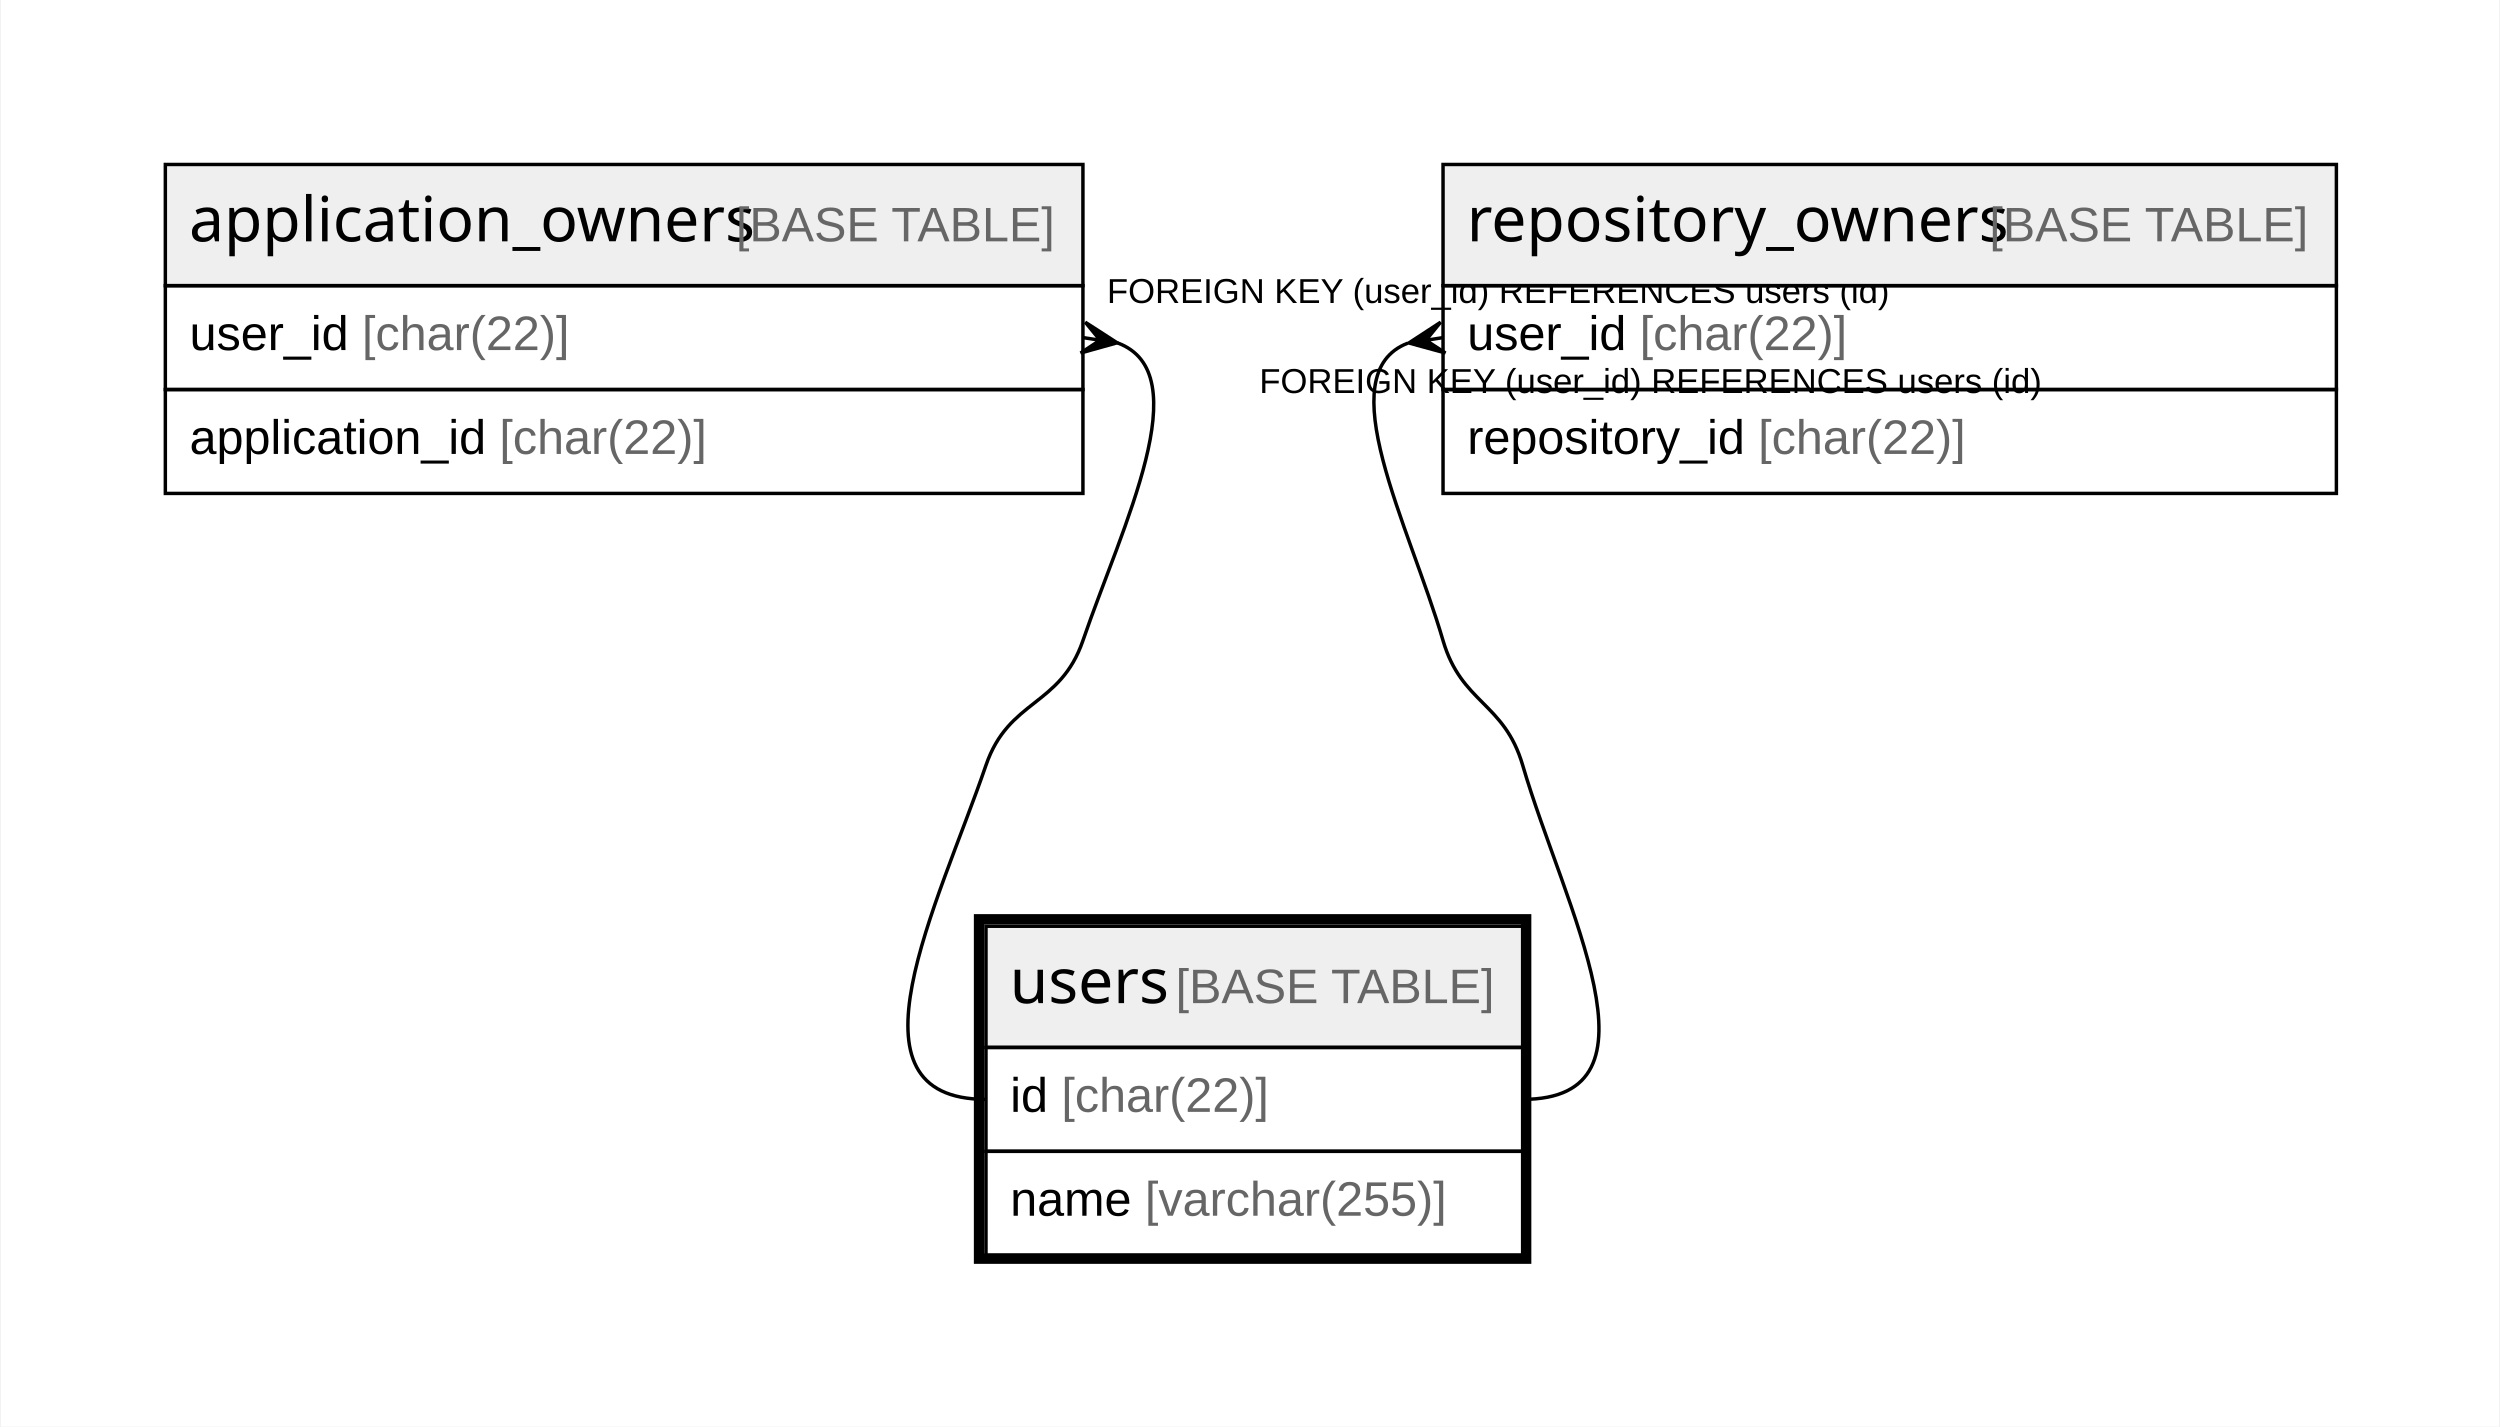
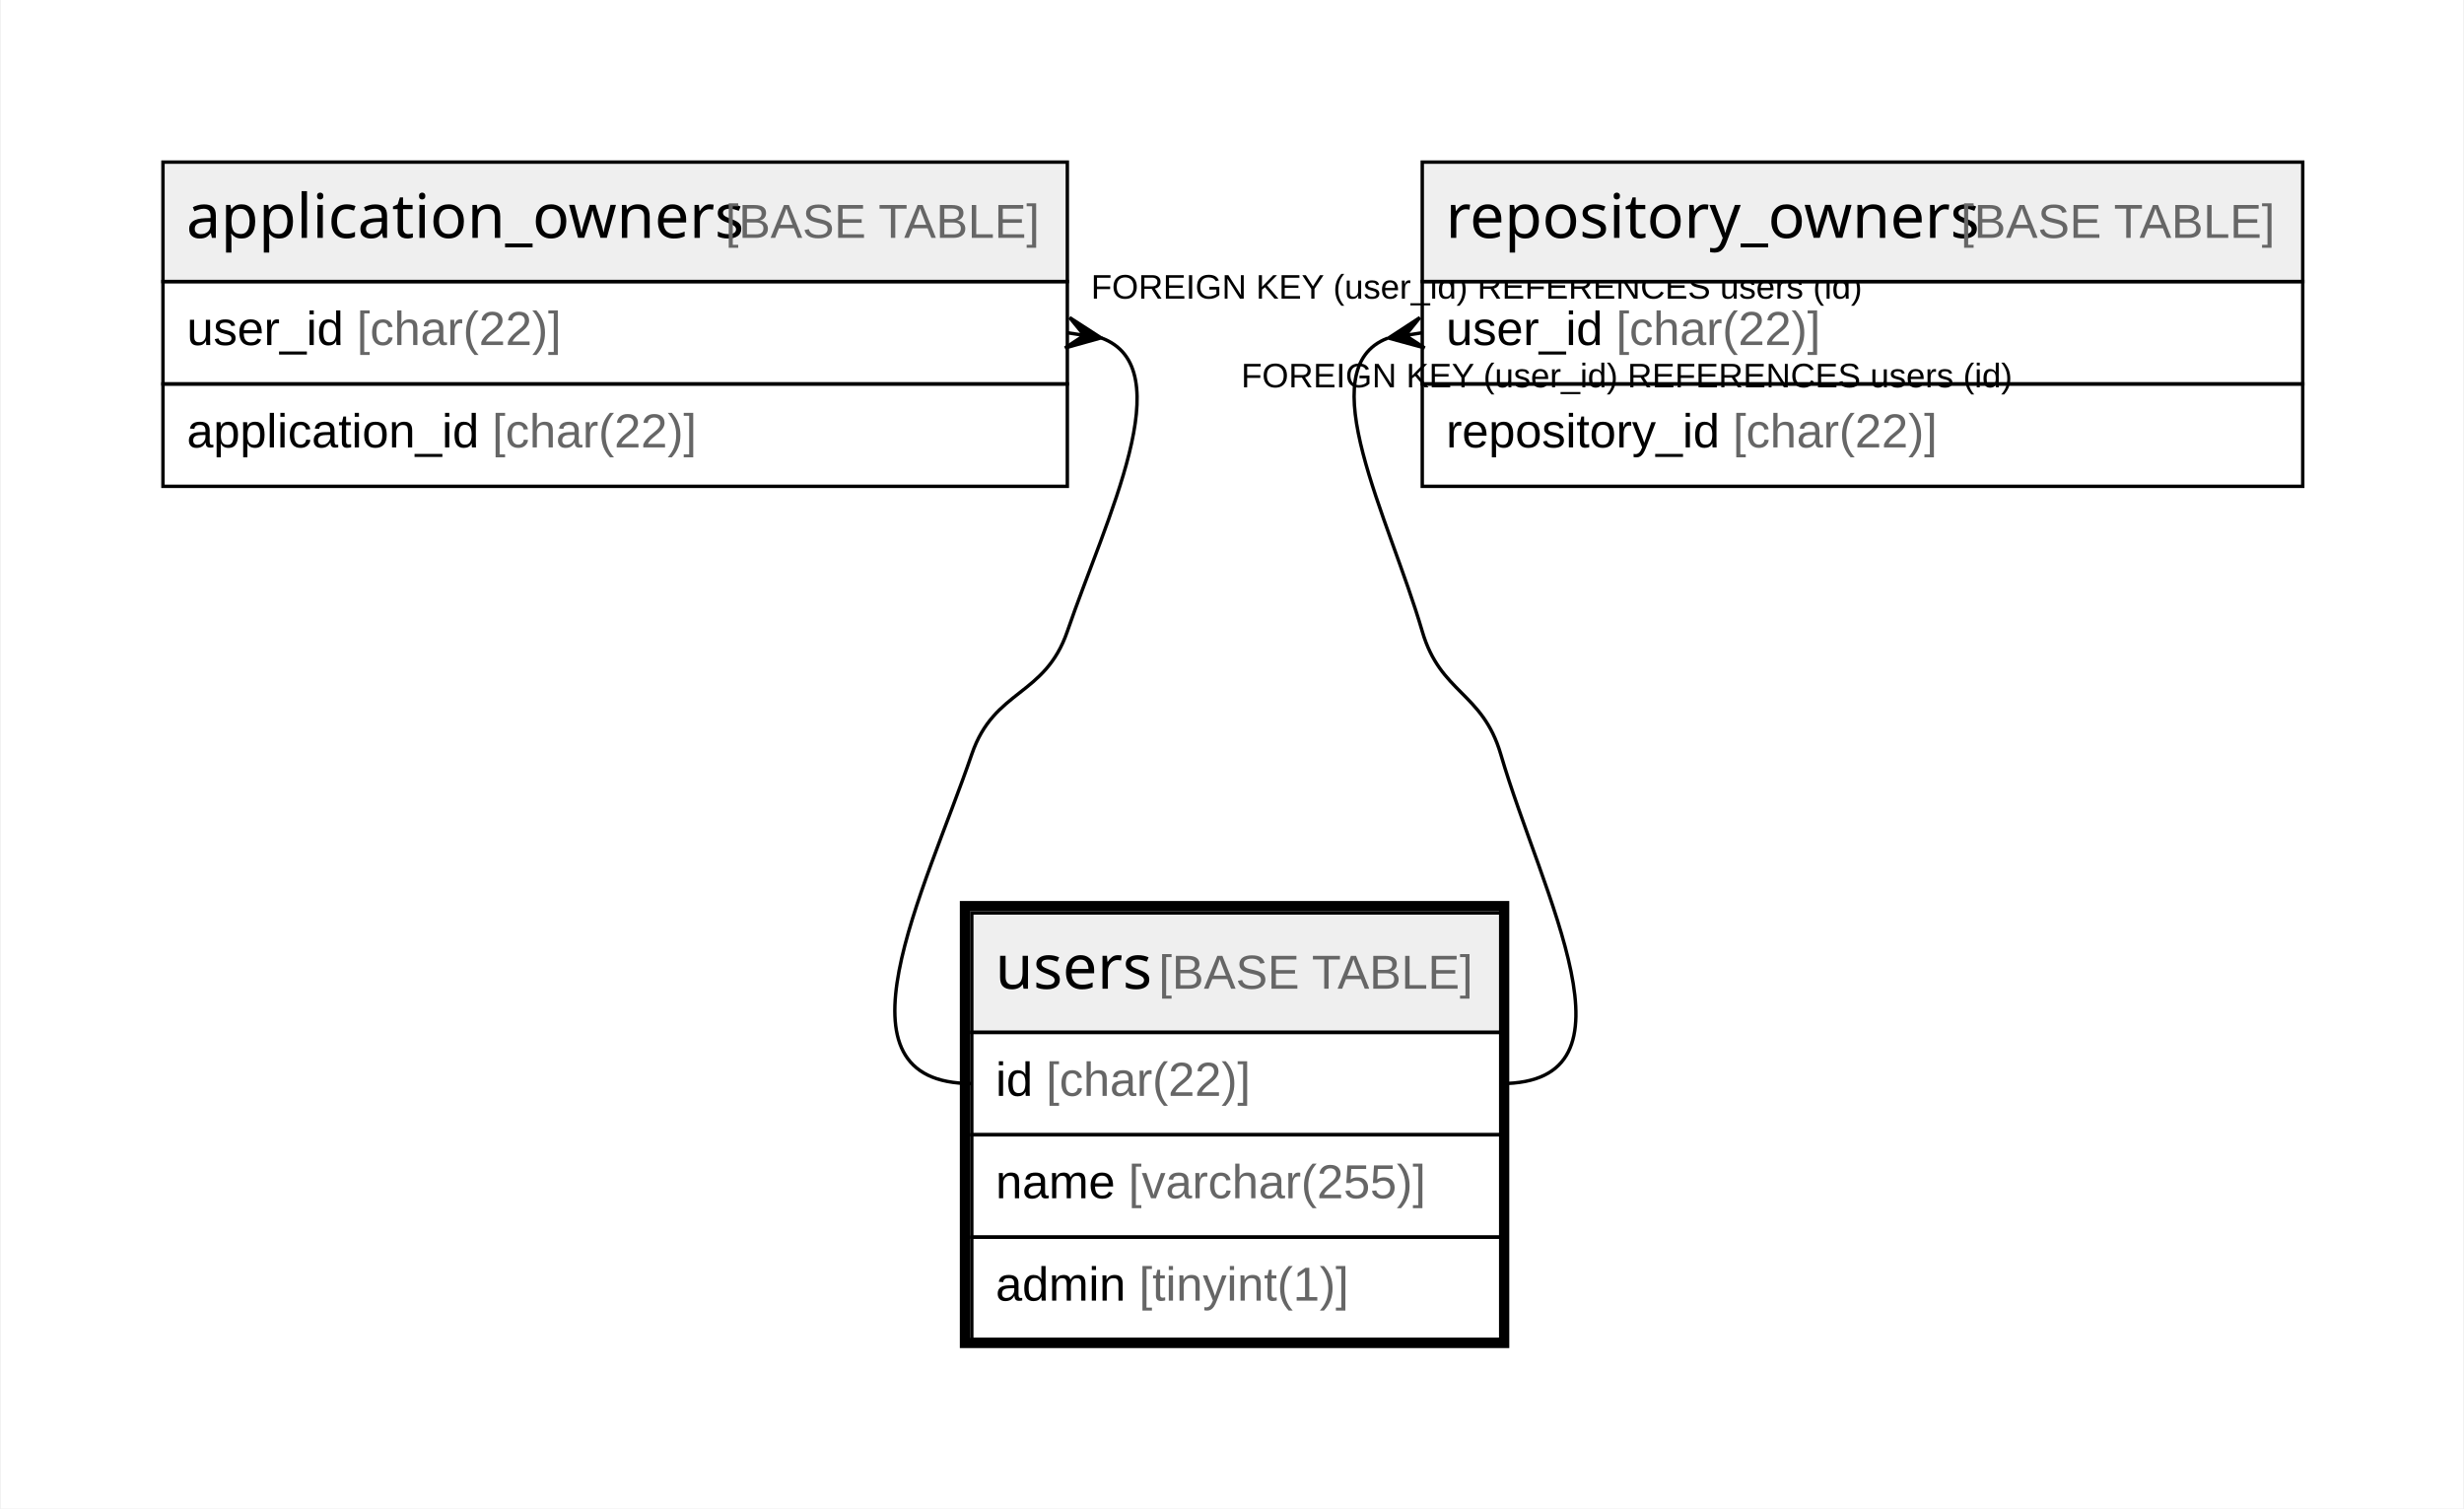
- <svg xmlns="http://www.w3.org/2000/svg" width="722pt" height="412pt" viewBox="0.00 0.00 721.50 412.00">
-   <g id="graph0" class="graph" transform="scale(1 1) rotate(0) translate(4 408)">
-     <polygon fill="#ffffff" stroke="transparent" points="-4,4 -4,-408 717.5,-408 717.5,4 -4,4" />
+ <svg xmlns="http://www.w3.org/2000/svg" width="722pt" height="442pt" viewBox="0.00 0.00 721.50 442.00">
+   <g id="graph0" class="graph" transform="scale(1 1) rotate(0) translate(4 438)">
+     <polygon fill="#ffffff" stroke="transparent" points="-4,4 -4,-438 717.5,-438 717.5,4 -4,4" />
    <g id="node1" class="node">
-       <polygon fill="#efefef" stroke="transparent" points="280.5,-105.5 280.5,-140.5 435.5,-140.5 435.5,-105.5 280.5,-105.5" />
-       <polygon fill="none" stroke="#000000" points="280.5,-105.5 280.5,-140.5 435.5,-140.5 435.5,-105.5 280.5,-105.5" />
-       <text text-anchor="start" x="287.371" y="-118.3" font-family="Arial Bold" font-size="18.00" fill="#000000">users</text>
-       <text text-anchor="start" x="331.375" y="-118.3" font-family="Arial" font-size="14.00" fill="#000000"> </text>
-       <text text-anchor="start" x="335.266" y="-118.3" font-family="Arial" font-size="14.00" fill="#666666">[BASE TABLE]</text>
+       <polygon fill="#efefef" stroke="transparent" points="280.5,-135.5 280.5,-170.5 435.5,-170.5 435.5,-135.5 280.5,-135.5" />
+       <polygon fill="none" stroke="#000000" points="280.5,-135.5 280.5,-170.5 435.5,-170.5 435.5,-135.5 280.5,-135.5" />
+       <text text-anchor="start" x="287.371" y="-148.3" font-family="Arial Bold" font-size="18.00" fill="#000000">users</text>
+       <text text-anchor="start" x="331.375" y="-148.3" font-family="Arial" font-size="14.00" fill="#000000"> </text>
+       <text text-anchor="start" x="335.266" y="-148.3" font-family="Arial" font-size="14.00" fill="#666666">[BASE TABLE]</text>
+       <polygon fill="none" stroke="#000000" points="280.5,-105.5 280.5,-135.5 435.5,-135.5 435.5,-105.5 280.5,-105.5" />
+       <text text-anchor="start" x="287.5" y="-116.9" font-family="Arial" font-size="14.00" fill="#000000">id </text>
+       <text text-anchor="start" x="302.28" y="-116.9" font-family="Arial" font-size="14.00" fill="#666666">[char(22)]</text>
      <polygon fill="none" stroke="#000000" points="280.5,-75.5 280.5,-105.5 435.5,-105.5 435.5,-75.5 280.5,-75.5" />
-       <text text-anchor="start" x="287.5" y="-86.9" font-family="Arial" font-size="14.00" fill="#000000">id </text>
-       <text text-anchor="start" x="302.28" y="-86.9" font-family="Arial" font-size="14.00" fill="#666666">[char(22)]</text>
+       <text text-anchor="start" x="287.5" y="-86.9" font-family="Arial" font-size="14.00" fill="#000000">name </text>
+       <text text-anchor="start" x="326.399" y="-86.9" font-family="Arial" font-size="14.00" fill="#666666">[varchar(255)]</text>
      <polygon fill="none" stroke="#000000" points="280.5,-45.5 280.5,-75.5 435.5,-75.5 435.5,-45.5 280.5,-45.5" />
-       <text text-anchor="start" x="287.5" y="-56.9" font-family="Arial" font-size="14.00" fill="#000000">name </text>
-       <text text-anchor="start" x="326.399" y="-56.9" font-family="Arial" font-size="14.00" fill="#666666">[varchar(255)]</text>
-       <polygon fill="none" stroke="#000000" stroke-width="3" points="278.5,-44.5 278.5,-142.5 436.5,-142.5 436.5,-44.5 278.5,-44.5" />
+       <text text-anchor="start" x="287.5" y="-56.9" font-family="Arial" font-size="14.00" fill="#000000">admin </text>
+       <text text-anchor="start" x="329.506" y="-56.9" font-family="Arial" font-size="14.00" fill="#666666">[tinyint(1)]</text>
+       <polygon fill="none" stroke="#000000" stroke-width="3" points="278.5,-44.5 278.5,-172.5 436.5,-172.5 436.5,-44.5 278.5,-44.5" />
    </g>
    <g id="node2" class="node">
-       <polygon fill="#efefef" stroke="transparent" points="43.5,-325.5 43.5,-360.5 308.5,-360.5 308.5,-325.5 43.5,-325.5" />
-       <polygon fill="none" stroke="#000000" points="43.5,-325.5 43.5,-360.5 308.5,-360.5 308.5,-325.5 43.5,-325.5" />
-       <text text-anchor="start" x="50.356" y="-338.3" font-family="Arial Bold" font-size="18.00" fill="#000000">application_owners</text>
-       <text text-anchor="start" x="204.39" y="-338.3" font-family="Arial" font-size="14.00" fill="#000000"> </text>
-       <text text-anchor="start" x="208.28" y="-338.3" font-family="Arial" font-size="14.00" fill="#666666">[BASE TABLE]</text>
+       <polygon fill="#efefef" stroke="transparent" points="43.5,-355.5 43.5,-390.5 308.5,-390.5 308.5,-355.5 43.5,-355.5" />
+       <polygon fill="none" stroke="#000000" points="43.5,-355.5 43.5,-390.5 308.5,-390.5 308.5,-355.5 43.5,-355.5" />
+       <text text-anchor="start" x="50.356" y="-368.3" font-family="Arial Bold" font-size="18.00" fill="#000000">application_owners</text>
+       <text text-anchor="start" x="204.39" y="-368.3" font-family="Arial" font-size="14.00" fill="#000000"> </text>
+       <text text-anchor="start" x="208.28" y="-368.3" font-family="Arial" font-size="14.00" fill="#666666">[BASE TABLE]</text>
+       <polygon fill="none" stroke="#000000" points="43.5,-325.5 43.5,-355.5 308.5,-355.5 308.5,-325.5 43.5,-325.5" />
+       <text text-anchor="start" x="50.5" y="-336.9" font-family="Arial" font-size="14.00" fill="#000000">user_id </text>
+       <text text-anchor="start" x="100.288" y="-336.9" font-family="Arial" font-size="14.00" fill="#666666">[char(22)]</text>
      <polygon fill="none" stroke="#000000" points="43.5,-295.5 43.5,-325.5 308.5,-325.5 308.5,-295.5 43.5,-295.5" />
-       <text text-anchor="start" x="50.5" y="-306.9" font-family="Arial" font-size="14.00" fill="#000000">user_id </text>
-       <text text-anchor="start" x="100.288" y="-306.9" font-family="Arial" font-size="14.00" fill="#666666">[char(22)]</text>
-       <polygon fill="none" stroke="#000000" points="43.5,-265.5 43.5,-295.5 308.5,-295.5 308.5,-265.5 43.5,-265.5" />
-       <text text-anchor="start" x="50.5" y="-276.9" font-family="Arial" font-size="14.00" fill="#000000">application_id </text>
-       <text text-anchor="start" x="139.968" y="-276.9" font-family="Arial" font-size="14.00" fill="#666666">[char(22)]</text>
+       <text text-anchor="start" x="50.5" y="-306.9" font-family="Arial" font-size="14.00" fill="#000000">application_id </text>
+       <text text-anchor="start" x="139.968" y="-306.9" font-family="Arial" font-size="14.00" fill="#666666">[char(22)]</text>
    </g>
    <g id="edge1" class="edge">
-       <path fill="none" stroke="#000000" d="M318.415,-308.998C342.194,-300.342 319.839,-256.048 308.5,-223 301.922,-203.827 287.078,-206.173 280.5,-187 266.581,-146.433 237.611,-90.5 280.5,-90.5" />
-       <polygon fill="#000000" stroke="#000000" points="318.387,-309.002 307.826,-306.051 313.444,-309.751 308.5,-310.5 308.5,-310.5 308.5,-310.5 313.444,-309.751 309.174,-314.949 318.387,-309.002 318.387,-309.002" />
-       <text text-anchor="start" x="315.445" y="-320.5" font-family="Arial" font-size="10.00" fill="#000000">FOREIGN KEY (user_id) REFERENCES users (id)</text>
+       <path fill="none" stroke="#000000" d="M318.415,-338.998C342.194,-330.342 319.839,-286.048 308.5,-253 301.922,-233.827 287.078,-236.173 280.5,-217 266.581,-176.433 237.611,-120.5 280.5,-120.5" />
+       <polygon fill="#000000" stroke="#000000" points="318.387,-339.002 307.826,-336.051 313.444,-339.751 308.5,-340.5 308.5,-340.5 308.5,-340.5 313.444,-339.751 309.174,-344.949 318.387,-339.002 318.387,-339.002" />
+       <text text-anchor="start" x="315.445" y="-350.5" font-family="Arial" font-size="10.00" fill="#000000">FOREIGN KEY (user_id) REFERENCES users (id)</text>
    </g>
    <g id="node3" class="node">
-       <polygon fill="#efefef" stroke="transparent" points="412.5,-325.5 412.5,-360.5 670.5,-360.5 670.5,-325.5 412.5,-325.5" />
-       <polygon fill="none" stroke="#000000" points="412.5,-325.5 412.5,-360.5 670.5,-360.5 670.5,-325.5 412.5,-325.5" />
-       <text text-anchor="start" x="419.365" y="-338.3" font-family="Arial Bold" font-size="18.00" fill="#000000">repository_owners</text>
-       <text text-anchor="start" x="566.381" y="-338.3" font-family="Arial" font-size="14.00" fill="#000000"> </text>
-       <text text-anchor="start" x="570.272" y="-338.3" font-family="Arial" font-size="14.00" fill="#666666">[BASE TABLE]</text>
+       <polygon fill="#efefef" stroke="transparent" points="412.5,-355.5 412.5,-390.5 670.5,-390.5 670.5,-355.5 412.5,-355.5" />
+       <polygon fill="none" stroke="#000000" points="412.5,-355.5 412.5,-390.5 670.5,-390.5 670.5,-355.5 412.5,-355.5" />
+       <text text-anchor="start" x="419.365" y="-368.3" font-family="Arial Bold" font-size="18.00" fill="#000000">repository_owners</text>
+       <text text-anchor="start" x="566.381" y="-368.3" font-family="Arial" font-size="14.00" fill="#000000"> </text>
+       <text text-anchor="start" x="570.272" y="-368.3" font-family="Arial" font-size="14.00" fill="#666666">[BASE TABLE]</text>
+       <polygon fill="none" stroke="#000000" points="412.5,-325.5 412.5,-355.5 670.5,-355.5 670.5,-325.5 412.5,-325.5" />
+       <text text-anchor="start" x="419.5" y="-336.9" font-family="Arial" font-size="14.00" fill="#000000">user_id </text>
+       <text text-anchor="start" x="469.288" y="-336.9" font-family="Arial" font-size="14.00" fill="#666666">[char(22)]</text>
      <polygon fill="none" stroke="#000000" points="412.5,-295.5 412.5,-325.5 670.5,-325.5 670.5,-295.5 412.5,-295.5" />
-       <text text-anchor="start" x="419.5" y="-306.9" font-family="Arial" font-size="14.00" fill="#000000">user_id </text>
-       <text text-anchor="start" x="469.288" y="-306.9" font-family="Arial" font-size="14.00" fill="#666666">[char(22)]</text>
-       <polygon fill="none" stroke="#000000" points="412.5,-265.5 412.5,-295.5 670.5,-295.5 670.5,-265.5 412.5,-265.5" />
-       <text text-anchor="start" x="419.5" y="-276.9" font-family="Arial" font-size="14.00" fill="#000000">repository_id </text>
-       <text text-anchor="start" x="503.511" y="-276.9" font-family="Arial" font-size="14.00" fill="#666666">[char(22)]</text>
+       <text text-anchor="start" x="419.5" y="-306.9" font-family="Arial" font-size="14.00" fill="#000000">repository_id </text>
+       <text text-anchor="start" x="503.511" y="-306.9" font-family="Arial" font-size="14.00" fill="#666666">[char(22)]</text>
    </g>
    <g id="edge2" class="edge">
-       <path fill="none" stroke="#000000" d="M402.328,-308.9C379.324,-300.06 402.744,-256.391 412.5,-223 417.825,-204.775 430.175,-205.225 435.5,-187 447.528,-145.832 478.389,-90.5 435.5,-90.5" />
-       <polygon fill="#000000" stroke="#000000" points="402.622,-308.946 411.801,-314.945 407.561,-309.723 412.5,-310.5 412.5,-310.5 412.5,-310.5 407.561,-309.723 413.199,-306.055 402.622,-308.946 402.622,-308.946" />
-       <text text-anchor="start" x="359.445" y="-294.5" font-family="Arial" font-size="10.00" fill="#000000">FOREIGN KEY (user_id) REFERENCES users (id)</text>
+       <path fill="none" stroke="#000000" d="M402.328,-338.9C379.324,-330.06 402.744,-286.391 412.5,-253 417.825,-234.775 430.175,-235.225 435.5,-217 447.528,-175.832 478.389,-120.5 435.5,-120.5" />
+       <polygon fill="#000000" stroke="#000000" points="402.622,-338.946 411.801,-344.945 407.561,-339.723 412.5,-340.5 412.5,-340.5 412.5,-340.5 407.561,-339.723 413.199,-336.055 402.622,-338.946 402.622,-338.946" />
+       <text text-anchor="start" x="359.445" y="-324.5" font-family="Arial" font-size="10.00" fill="#000000">FOREIGN KEY (user_id) REFERENCES users (id)</text>
    </g>
  </g>
</svg>
